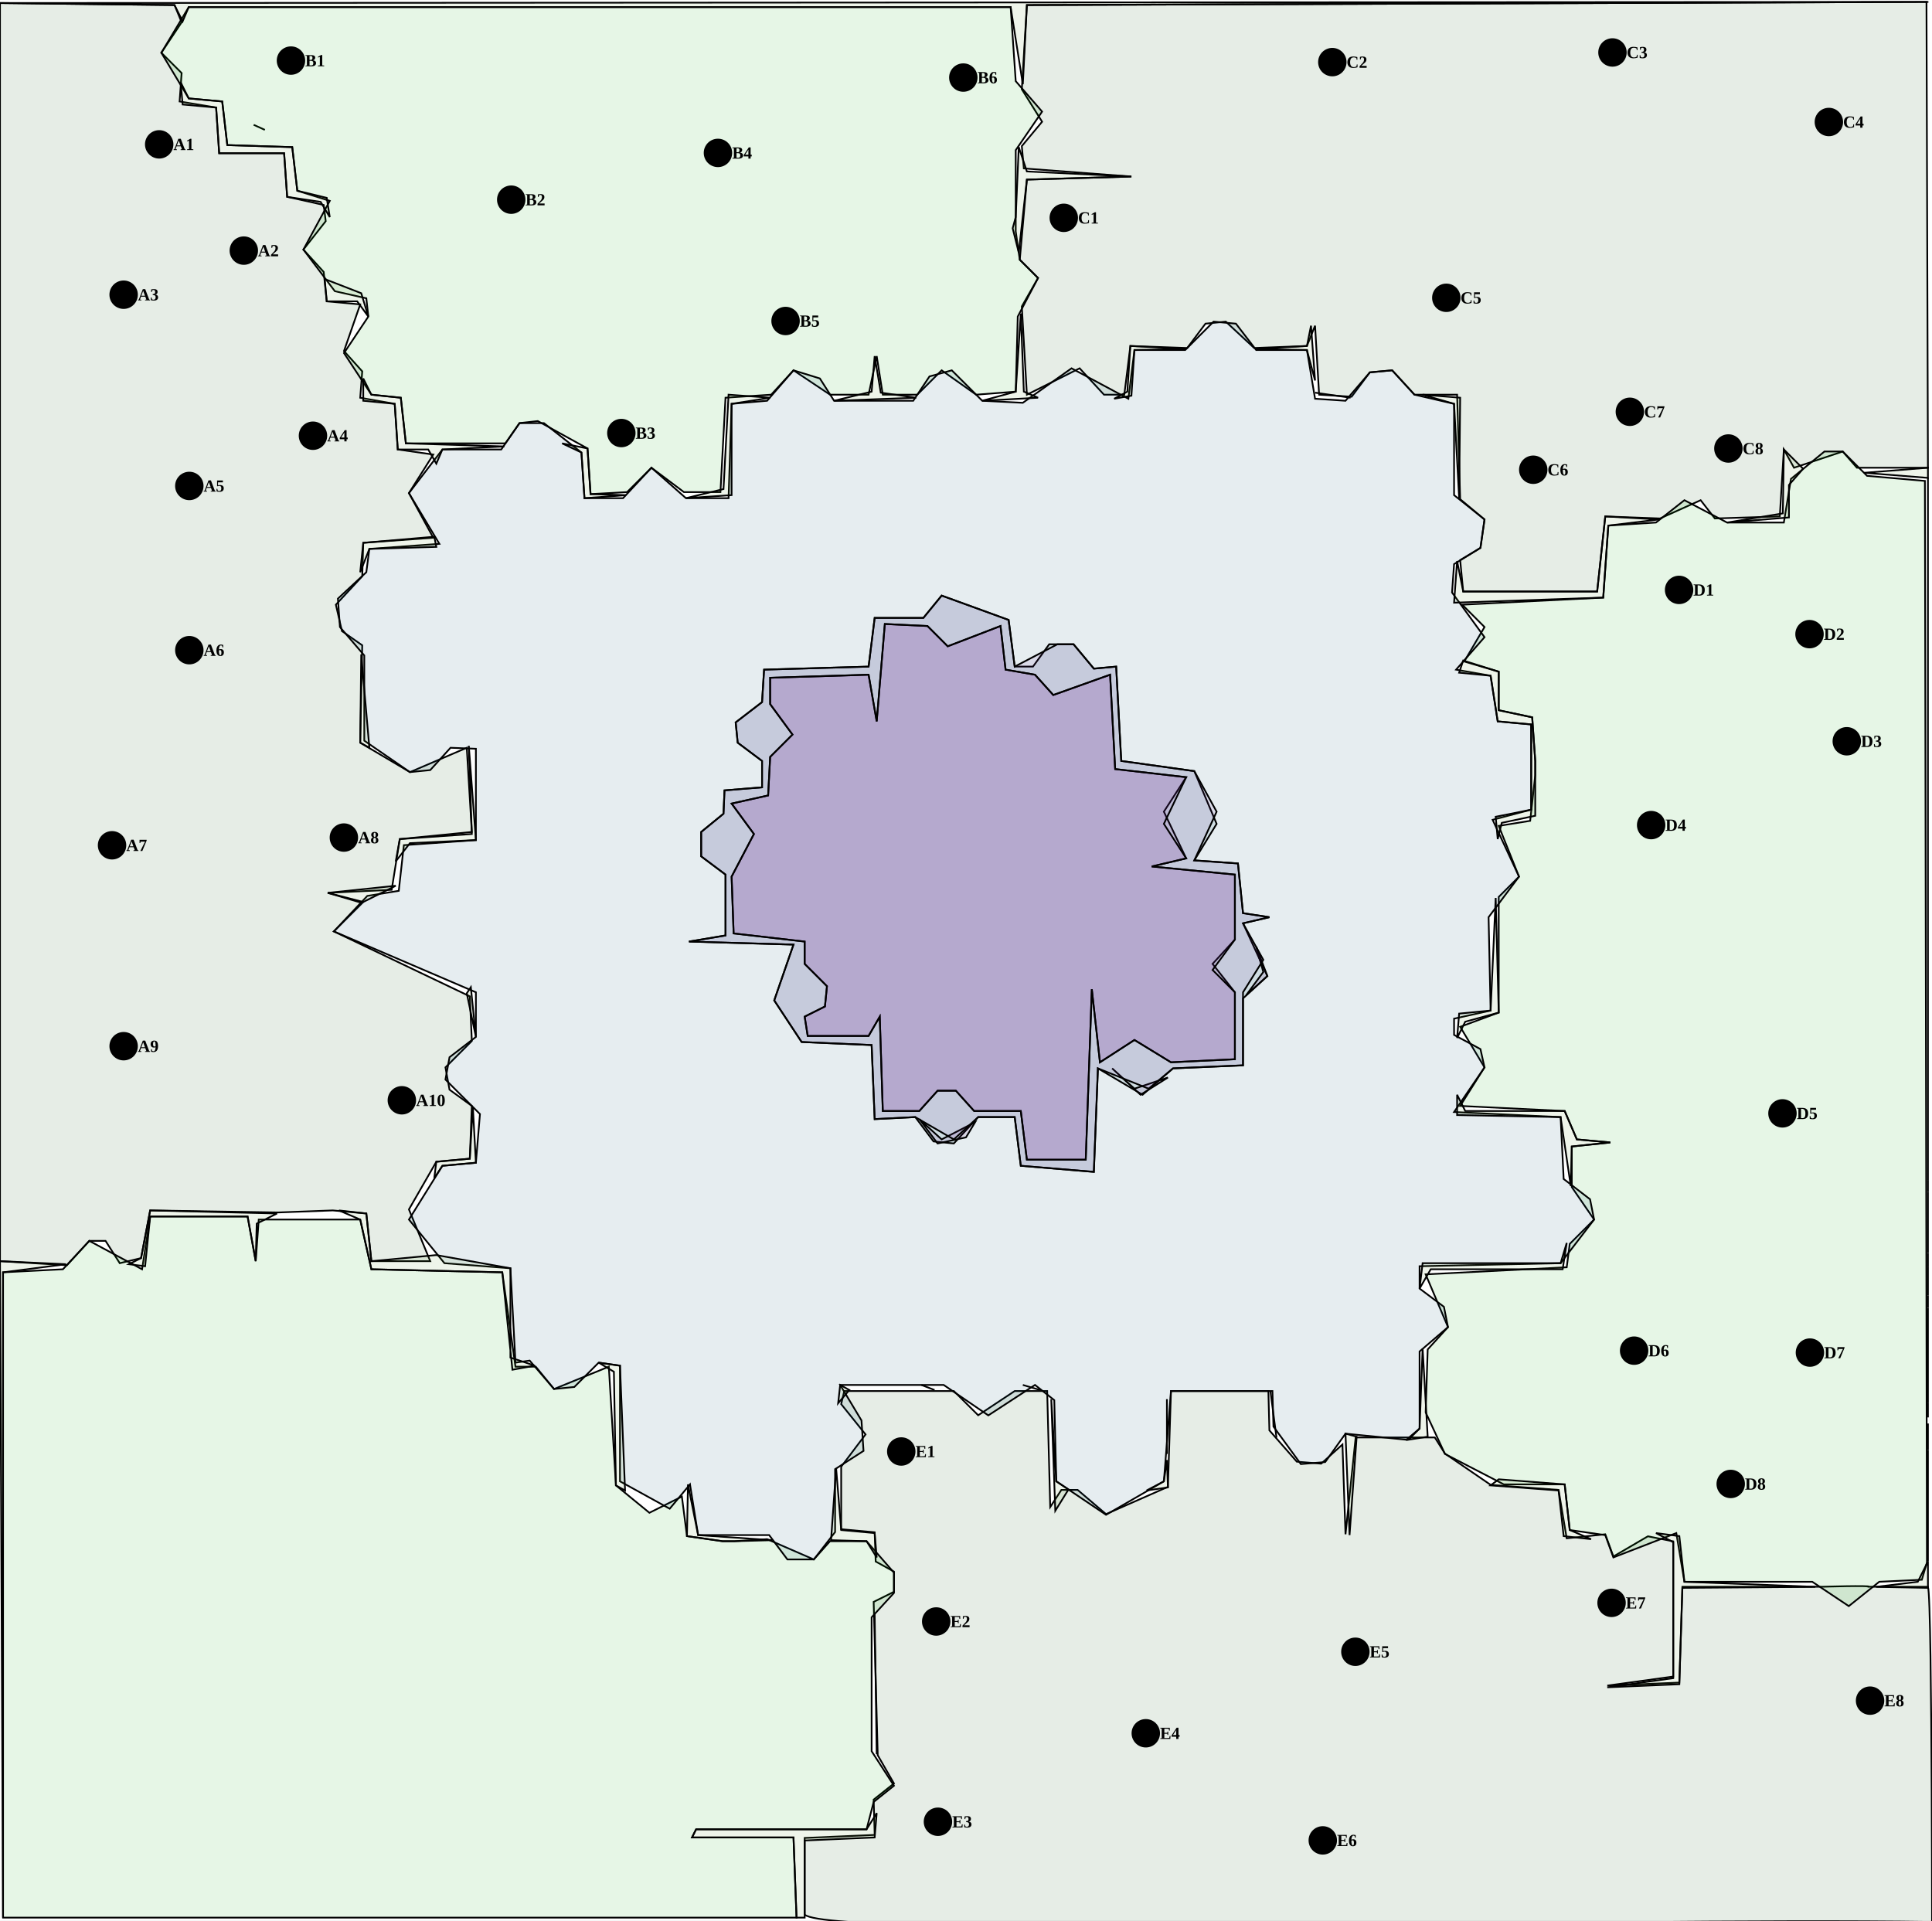
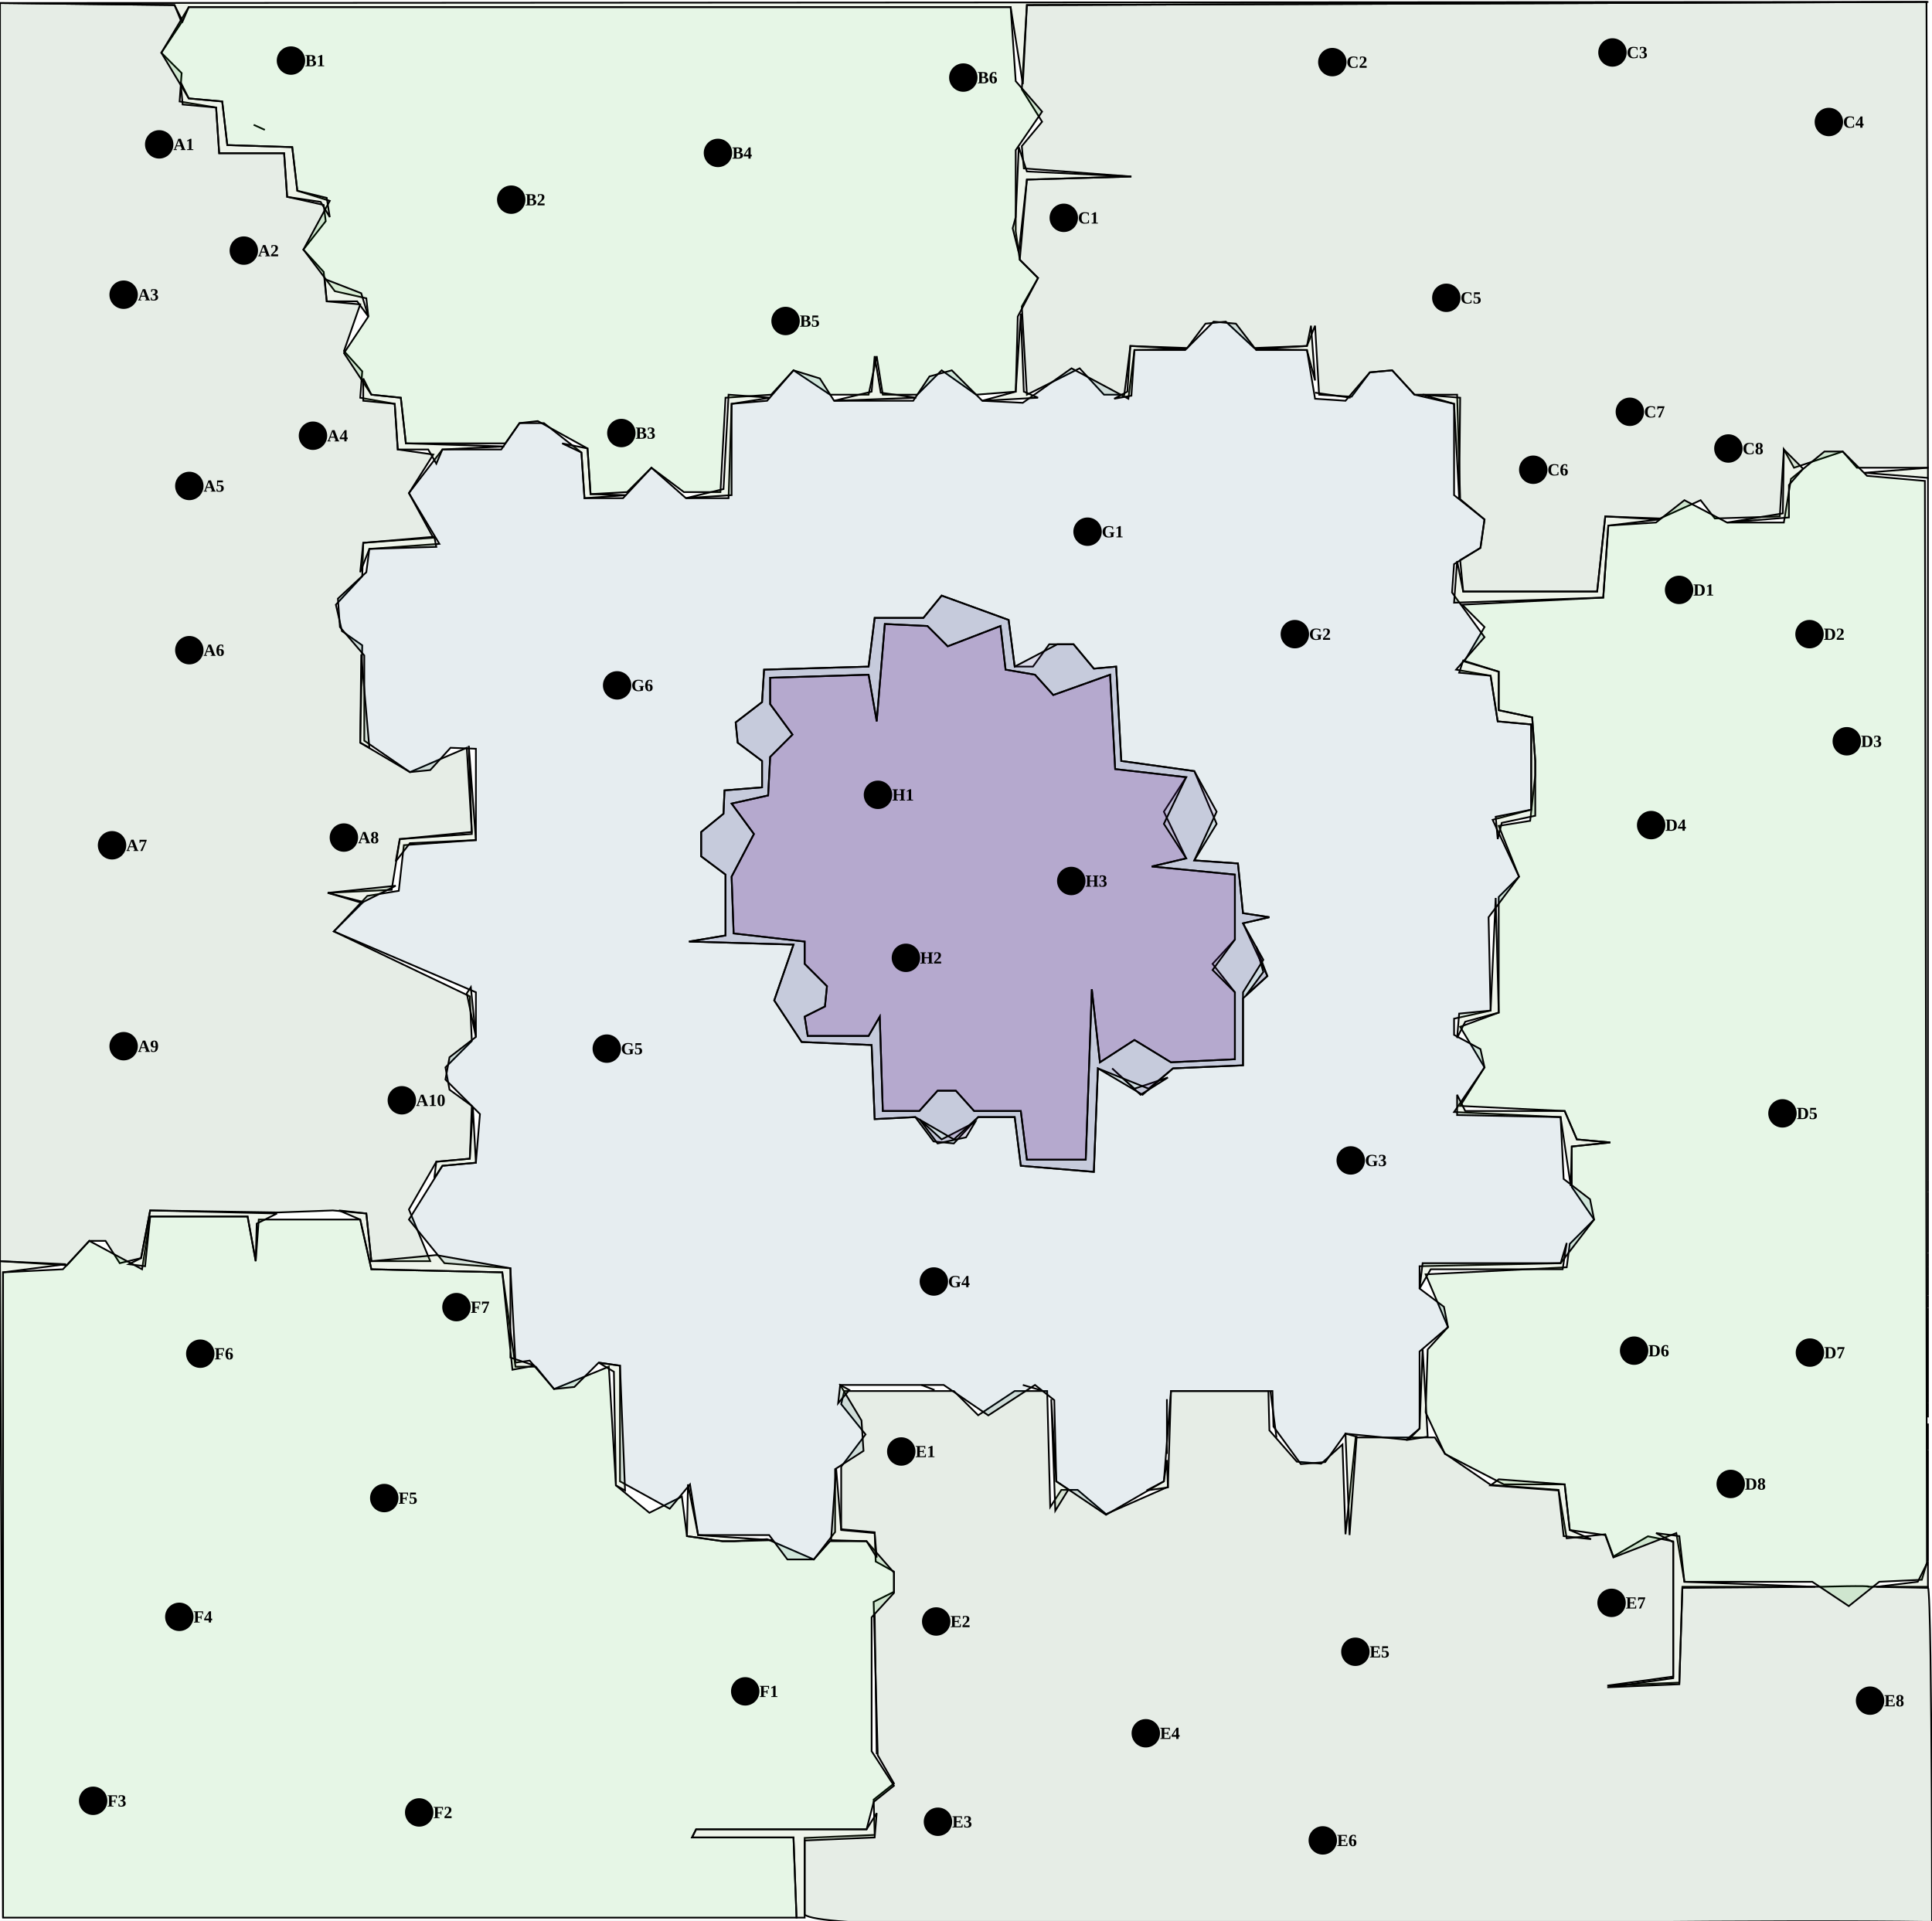
<svg xmlns="http://www.w3.org/2000/svg" width="1360" height="1352" viewBox="0 0 1360 1352">
  <rect x="0" y="0" width="1360" height="1352" fill="white" />
  <g>
    <path d="M 0 2.14 L 122.86 3.57 L 127.86 15.71 L 113.57 37.14 L 127.86 51.43 L 126.43 71.43 L 152.14 75.71 L 154.29 107.86 L 200 107.86 L 202.14 138.57 L 227.86 144.29 L 229.29 155.71 L 213.57 175.71 L 227.86 191.43 L 230 212.14 L 253.57 214.29 L 242.14 247.14 L 255 261.43 L 253.57 280 L 277.86 284.29 L 280 316.43 L 305 320 L 287.86 347.14 L 305 378.57 L 255.71 382.14 L 255 405.71 L 236.43 425.71 L 240.71 444.29 L 255 454.29 L 253.57 522.86 L 288.57 543.57 L 328.57 526.43 L 332.14 585.71 L 281.43 590.71 L 275.71 626.43 L 230.71 628.57 L 255 635.71 L 235 655.71 L 330.71 701.43 L 332.14 732.86 L 313.57 751.43 L 316.43 767.14 L 332.14 778.57 L 330.71 815.71 L 307.14 817.86 L 287.86 851.43 L 302.86 887.86 L 261.43 887.86 L 257.86 854.29 L 234.29 852.14 L 195.71 853.57 L 105.71 852.14 L 99.29 885.71 L 84.29 889.29 L 74.29 873.57 L 62.86 873.57 L 47.14 890.71 L 0 887.86 L 0 2.14 Z" fill="#024701" fill-opacity="0.10" stroke="#000000" stroke-width="1.2" />
    <path d="M 1357.14 329.29 L 1307.14 329.29 L 1297.14 317.86 L 1262.86 329.29 L 1255.71 316.43 L 1252.86 363.57 L 1207.14 365 L 1197.14 352.14 L 1168.57 365 L 1130 363.57 L 1124.29 416.43 L 1030 416.43 L 1027.86 394.29 L 1042.14 385.71 L 1045 365.71 L 1027.86 351.43 L 1025.71 277.86 L 995.71 277.86 L 980 260.71 L 964.29 262.14 L 951.43 279.29 L 928.57 277.86 L 925.71 229.29 L 920 243.57 L 882.86 245 L 862.86 226.43 L 848.57 227.86 L 835.71 245 L 795.71 243.57 L 791.43 277.86 L 777.14 277.86 L 760 259.29 L 722.86 277.86 L 719.29 215.71 L 730.71 195.71 L 717.86 182.86 L 722.86 126.43 L 796.43 124.29 L 720.71 118.57 L 719.29 102.86 L 733.57 85.71 L 719.29 62.86 L 722.86 3.57 L 1356.118 1.352 L 1357.14 329.29 Z" fill="#024701" fill-opacity="0.10" stroke="#000000" stroke-width="1.2" />
    <path d="M1357.14,830.71 L1357.14,336.43 Z" fill="#024701" fill-opacity="0.10" stroke="#000000" stroke-width="1.2" />
    <path d="M1357.14,882.14 L1357.14,839.29 Z" fill="#024701" fill-opacity="0.10" stroke="#000000" stroke-width="1.2" />
    <path d="M1357.14,912.14 L1357.14,892.14 Z" fill="#024701" fill-opacity="0.10" stroke="#000000" stroke-width="1.2" />
    <path d="M1357.14,987.86 L1357.14,920.71 Z" fill="#024701" fill-opacity="0.10" stroke="#000000" stroke-width="1.2" />
    <path d="M1357.14,1099.29 L1357.14,1020.71 Z" fill="#024701" fill-opacity="0.10" stroke="#000000" stroke-width="1.2" />
    <path d="M 566.43 1347.89 L 566.43 1293.91 L 615.71 1291.78 L 615 1266.92 L 629.29 1255.56 L 617.86 1235.67 L 615 1127.72 L 629.29 1120.62 L 629.29 1106.41 L 616.43 1099.31 L 615.71 1078.72 L 592.14 1076.58 L 592.14 1032.56 L 609.29 1009.83 L 592.14 988.517 L 594.29 979.29 L 671.43 979.29 L 688.57 996.333 L 714.29 979.29 L 737.14 979.29 L 739.29 1060.96 L 747.14 1048.89 L 758.57 1048.89 L 778.57 1065.93 L 822.14 1046.75 L 824.29 979.29 L 892.86 979.29 L 893.57 1006.98 L 912.86 1029.01 L 930 1030.42 L 945 1016.92 L 947.14 1080.13 L 954.29 1011.95 L 1010 1011.95 L 1017.14 1023.32 L 1049.29 1045.33 L 1097.14 1048.89 L 1102.86 1082.98 L 1130 1080.13 L 1135.71 1095.76 L 1160 1081.56 L 1177.86 1085.11 L 1177.86 1180.28 L 1131.43 1186.67 L 1182.14 1184.54 L 1184.29 1117.07 L 1282.86 1117.07 C 1282.86 1117.07 1317.16 1116.04 1315.71 1117.07 L 1357.14 1117.07 C 1360.34 1124.97 1359.992 1413.1 1360.071 1361.619 C 1360.118 1330.863 1410.033 1353.778 1360.432 1353.051 C 1127.58 1349.638 585.441 1365.21 566.43 1347.89 Z" fill="#024701" fill-opacity="0.10" stroke="#000000" stroke-width="1.2" style="" />
    <path d="M178.57,87.86 L186.43,91.43 L178.57,87.86 Z" fill="#024701" fill-opacity="0.10" stroke="#000000" stroke-width="1.2" />
    <path d="M398.57,106.43 L398.57,106.43 Z" fill="#024701" fill-opacity="0.10" stroke="#000000" stroke-width="1.2" />
    <path d="M427.14,186.43 L427.14,186.43 Z" fill="#024701" fill-opacity="0.10" stroke="#000000" stroke-width="1.2" />
    <path d="M558.57,207.86 L558.57,207.86 Z" fill="#024701" fill-opacity="0.10" stroke="#000000" stroke-width="1.2" />
    <path d="M692.86,242.14 L692.86,242.14 Z" fill="#024701" fill-opacity="0.10" stroke="#000000" stroke-width="1.2" />
    <path d="M1315.71,937.86 L1315.71,937.86 Z" fill="#024701" fill-opacity="0.10" stroke="#000000" stroke-width="1.2" />
    <path d="M100.00,949.29 L100.00,949.29 Z" fill="#024701" fill-opacity="0.10" stroke="#000000" stroke-width="1.2" />
    <path d="M1184.29,986.43 L1184.29,986.43 Z" fill="#024701" fill-opacity="0.10" stroke="#000000" stroke-width="1.2" />
    <path d="M307.14,1083.57 L307.14,1083.57 Z" fill="#024701" fill-opacity="0.10" stroke="#000000" stroke-width="1.2" />
    <path d="M54.29,1130.71 L54.29,1130.71 Z" fill="#024701" fill-opacity="0.10" stroke="#000000" stroke-width="1.2" />
    <path d="M478.57,1137.86 L478.57,1137.86 Z" fill="#024701" fill-opacity="0.10" stroke="#000000" stroke-width="1.2" />
    <path d="M258.57,1230.71 L258.57,1230.71 Z" fill="#024701" fill-opacity="0.10" stroke="#000000" stroke-width="1.2" />
    <path d="M 2.14 1350 L 2.14 895.71 L 44.29 893.57 L 62.86 873.57 L 100 893.57 L 105.71 856.43 L 174.29 856.43 L 180 887.86 L 182.14 858.57 L 253.57 858.57 L 261.43 893.57 L 353.57 895.71 L 362.86 962.14 L 377.14 962.14 L 390 977.86 L 428.57 962.14 L 433.57 1045.71 L 457.14 1065 L 480 1053.57 L 483.57 1081.43 L 508.57 1085 L 517.14 1085 L 540 1083.57 L 572.86 1097.86 L 584.29 1085 L 610 1085 L 629.29 1107.14 L 629.29 1121.43 L 613.57 1138.57 L 613.57 1232.86 L 629.29 1257.14 L 615 1268.57 L 610 1287.86 L 490 1287.86 L 487.14 1293.57 L 558.57 1293.57 L 560.71 1350 L 2.14 1350 Z" fill="#01a903" fill-opacity="0.10" stroke="#000000" stroke-width="1.2" />
    <path d="M 132.86 5 L 711.43 5 L 715 57.14 L 733.57 78.57 L 715 105.71 L 715 152.86 L 715 162.86 L 717.86 182.86 L 730.71 195.71 L 716.43 222.86 L 715 275.71 L 687.14 277.86 L 662.86 260.71 L 645.71 277.86 L 621.43 277.86 L 617.14 250.71 L 611.43 277.86 L 584.29 277.86 L 558.57 260.71 L 542.86 277.86 L 510.71 280 L 507.14 346.43 L 481.43 346.43 L 458.57 329.29 L 441.43 346.43 L 415.71 347.86 L 413.57 315.71 L 378.57 296.43 L 365.71 297.86 L 355.71 312.14 L 285.71 312.14 L 282.14 280 L 261.43 277.86 L 242.14 248.57 L 259.29 222.86 L 257.86 210 L 235.71 205 L 213.57 175.71 L 232.14 141.43 L 209.29 134.29 L 205.71 103.57 L 160 102.14 L 156.43 71.43 L 132.86 69.29 L 113.57 37.14 L 132.86 5 Z" fill="#01a903" fill-opacity="0.10" stroke="#000000" stroke-width="1.2" />
    <path d="M 1284.29 317.86 L 1297.14 317.86 L 1314.29 335 L 1355 338.57 L 1356.43 1100 L 1352.86 1112.14 L 1322.86 1113.57 L 1301.43 1130.71 L 1275.71 1113.57 L 1185.71 1113.57 L 1180 1079.29 L 1135.71 1096.43 L 1130 1080.71 L 1105 1077.14 L 1101.43 1045 L 1058.57 1045 L 1017.14 1023.57 L 1003.57 994.29 L 1005 950 L 1019.29 934.29 L 1003.57 897.14 L 1102.86 892.14 L 1105 875.71 L 1122.14 858.57 L 1106.43 835.71 L 1106.43 807.14 L 1133.57 804.29 L 1110 802.14 L 1101.43 782.14 L 1027.86 778.57 L 1045 751.43 L 1027.86 722.86 L 1055 712.86 L 1055 631.43 L 1069.29 617.14 L 1055 581.43 L 1077.14 577.86 L 1080.71 545.71 L 1080.71 535.71 L 1078.57 505 L 1055 500 L 1055 472.86 L 1030.71 465.71 L 1045 441.43 L 1029.29 425.71 L 1128.57 420.71 L 1132.14 370 L 1165.71 367.86 L 1185.71 352.14 L 1215.71 367.86 L 1255.71 367.86 L 1260.71 337.14 L 1284.29 317.86 Z" fill="#01a903" fill-opacity="0.10" stroke="#000000" stroke-width="1.2" />
    <path d="M 854.29 226.43 L 870 227.86 L 884.29 246.43 L 920 246.43 L 925.71 280.71 L 947.14 282.14 L 964.29 262.14 L 980 260.71 L 995.71 277.86 L 1023.57 284.29 L 1023.57 348.57 L 1045 365.71 L 1042.14 385.71 L 1023.57 397.14 L 1022.14 417.14 L 1045 448.57 L 1025 471.43 L 1049.29 475.71 L 1054.29 507.86 L 1077.86 510 L 1077.86 570 L 1050.71 577.14 L 1069.29 617.14 L 1047.86 645.71 L 1049.29 711.43 L 1023.57 717.14 L 1023.57 728.57 L 1042.14 738.57 L 1045 751.43 L 1023.57 782.86 L 1098.57 786.43 L 1100.71 830 L 1119.29 844.29 L 1122.14 858.57 L 1098.57 889.29 L 999.29 891.43 L 999.29 907.14 L 1016.43 920 L 1019.29 934.29 L 999.29 951.43 L 999.29 1005.71 L 990 1013.57 L 947.14 1009.29 L 932.86 1029.29 L 915.71 1030.71 L 896.43 1004.29 L 895.71 979.29 L 824.29 979.29 L 819.29 1042.86 L 778.57 1066.43 L 743.57 1042.86 L 742.14 985.71 L 728.57 975 L 695.71 996.43 L 664.29 975 L 591.43 975 L 606.43 1000 L 607.86 1021.43 L 587.86 1034.29 L 587.86 1078.57 L 572.86 1097.86 L 554.29 1097.86 L 541.43 1080.71 L 491.43 1080.71 L 485.71 1045 L 471.43 1062.14 L 436.43 1042.86 L 436.43 961.43 L 421.43 959.29 L 404.29 976.43 L 390 977.86 L 372.86 957.86 L 362.86 959.29 L 359.29 892.86 L 312.86 889.29 L 287.86 858.57 L 311.43 820.71 L 335 818.57 L 337.86 784.29 L 313.57 760 L 316.43 744.29 L 335 730 L 335 698.57 L 235 655.71 L 258.57 630.71 L 280.71 627.14 L 284.29 595 L 335 591.43 L 335 527.14 L 317.14 526.43 L 302.86 542.14 L 288.57 543.57 L 256.43 521.43 L 256.43 461.43 L 239.29 441.43 L 237.86 421.43 L 257.86 402.86 L 260 386.43 L 309.29 382.86 L 287.86 347.14 L 311.43 316.43 L 352.86 316.43 L 365.71 297.86 L 382.86 297.86 L 409.29 318.57 L 411.43 350.71 L 438.57 350.71 L 458.57 329.29 L 482.86 350.71 L 512.86 350.71 L 515 284.29 L 540 282.14 L 558.57 260.71 L 577.14 266.43 L 587.14 282.14 L 642.86 282.14 L 654.29 265 L 670 260.71 L 691.43 282.14 L 720 283.57 L 754.29 259.29 L 794.29 280.71 L 798.57 246.43 L 834.29 246.43 L 854.29 226.43 Z" fill="#034e6a" fill-opacity="0.10" stroke="#000000" stroke-width="1.2" />
    <path d="M662.86,419.29 L650.00,435.00 L615.71,435.00 L611.43,469.29 L537.86,471.43 L536.43,494.29 L517.86,508.57 L519.29,522.86 L536.43,535.71 L536.43,554.29 L510.00,556.43 L509.29,572.86 L493.57,585.71 L493.57,602.86 L510.71,615.71 L510.71,658.57 L485.00,662.86 L558.57,665.00 L545.00,704.29 L564.29,733.57 L613.57,735.71 L615.71,787.86 L644.29,786.43 L657.14,803.57 L671.43,805.00 L688.57,786.43 L714.29,786.43 L718.57,820.71 L770.00,825.00 L772.86,752.14 L804.29,770.71 L825.71,752.14 L875.00,750.00 L875.00,702.86 L892.14,687.14 L875.00,650.00 L893.57,645.71 L875.00,642.86 L871.43,607.86 L840.71,605.71 L856.43,580.00 L840.71,542.86 L789.29,535.71 L785.71,469.29 L770.00,470.71 L755.71,453.57 L738.57,453.57 L727.14,469.29 L714.29,469.29 L710.00,436.43 L662.86,419.29 Z" fill="#034e6a" fill-opacity="0.10" stroke="#000000" stroke-width="1.2" />
    <path d="M798.57,423.57 L798.57,423.57 Z" fill="#034e6a" fill-opacity="0.10" stroke="#000000" stroke-width="1.2" />
    <path d="M622.86,439.29 L652.86,440.71 L667.14,455.00 L704.29,440.71 L707.86,471.43 L728.57,475.00 L741.43,489.29 L781.43,475.00 L785.00,541.43 L835.00,547.14 L819.29,571.43 L835.00,604.29 L810.71,610.00 L869.29,615.71 L869.29,661.43 L853.57,678.57 L869.29,698.57 L869.29,745.71 L824.29,747.86 L798.57,732.14 L774.29,747.86 L768.57,696.43 L764.29,816.43 L722.86,816.43 L718.57,782.14 L685.71,782.14 L672.86,767.86 L660.00,767.86 L647.14,782.14 L621.43,782.14 L619.29,715.71 L611.43,729.29 L568.57,729.29 L566.43,715.71 L580.71,708.57 L582.14,694.29 L566.43,678.57 L566.43,662.86 L516.43,657.14 L515.00,617.14 L530.71,587.14 L515.00,565.71 L540.71,560.00 L542.14,532.86 L557.86,517.14 L542.14,495.71 L542.14,477.14 L611.43,475.00 L617.14,507.86 L622.86,439.29 Z" fill="#600880" fill-opacity="0.10" stroke="#000000" stroke-width="1.2" />
    <path d="M738.57,453.57 L738.57,453.57 Z" fill="#600880" fill-opacity="0.10" stroke="#000000" stroke-width="1.2" />
    <path d="M884.29,666.43 L892.14,687.14 L877.14,700.71 L889.29,684.29 L884.29,666.43 Z" fill="#600880" fill-opacity="0.10" stroke="#000000" stroke-width="1.2" />
    <path d="M782.86,752.14 L798.57,766.43 L822.14,758.57 L802.86,770.71 L782.86,752.14 Z" fill="#600880" fill-opacity="0.10" stroke="#000000" stroke-width="1.2" />
    <path d="M647.14,787.86 L662.86,802.14 L686.43,790.00 L680.00,800.71 L660.00,805.00 L647.14,787.86 Z" fill="#600880" fill-opacity="0.10" stroke="#000000" stroke-width="1.2" />
    <path d="M891.43,837.86 L891.43,837.86 Z" fill="#600880" fill-opacity="0.10" stroke="#000000" stroke-width="1.2" />
    <path d="M914.29,839.29 L914.29,839.29 Z" fill="#600880" fill-opacity="0.10" stroke="#000000" stroke-width="1.2" />
    <path d="M900.00,840.71 L900.00,840.71 Z" fill="#600880" fill-opacity="0.10" stroke="#000000" stroke-width="1.2" />
    <path d="M921.43,840.71 L921.43,840.71 Z" fill="#600880" fill-opacity="0.10" stroke="#000000" stroke-width="1.2" />
    <path d="M724.29,887.86 L724.29,887.86 Z" fill="#600880" fill-opacity="0.10" stroke="#000000" stroke-width="1.2" />
    <path d="M727.14,902.14 L727.14,902.14 Z" fill="#600880" fill-opacity="0.10" stroke="#000000" stroke-width="1.2" />
    <path d="M735.71,902.14 L735.71,902.14 Z" fill="#600880" fill-opacity="0.10" stroke="#000000" stroke-width="1.2" />
    <path d="M742.86,903.57 L742.86,903.57 Z" fill="#600880" fill-opacity="0.10" stroke="#000000" stroke-width="1.2" />
    <path d="M562.86,960.71 L562.86,960.71 Z" fill="#600880" fill-opacity="0.10" stroke="#000000" stroke-width="1.2" />
    <path d="M515.71,969.29 L515.71,969.29 Z" fill="#600880" fill-opacity="0.10" stroke="#000000" stroke-width="1.2" />
    <path d="M565.71,969.29 L565.71,969.29 Z" fill="#600880" fill-opacity="0.10" stroke="#000000" stroke-width="1.2" />
    <path d="M 1357.471 1.352 L 722.86 3.57 L 720 59.29 L 711.43 5 L 132.86 5 L 128.57 15 L 122.86 3.57 L 0 2.14 L 1357.471 1.352 Z" fill="#528c2a" fill-opacity="0.10" stroke="#000000" stroke-width="1.2" />
    <path d="M1357.14,336.43 L1312.14,332.86 L1357.14,329.29 Z" fill="#528c2a" fill-opacity="0.10" stroke="#000000" stroke-width="1.2" />
    <path d="M1357.14,839.29 L1357.14,830.71 Z" fill="#528c2a" fill-opacity="0.10" stroke="#000000" stroke-width="1.2" />
    <path d="M0.00,887.86 L46.43,890.00 L2.14,895.71 L2.14,1350.00 Z" fill="#528c2a" fill-opacity="0.10" stroke="#000000" stroke-width="1.2" />
    <path d="M1357.14,892.14 L1357.14,882.14 Z" fill="#528c2a" fill-opacity="0.10" stroke="#000000" stroke-width="1.2" />
    <path d="M1357.14,920.71 L1357.14,912.14 Z" fill="#528c2a" fill-opacity="0.10" stroke="#000000" stroke-width="1.2" />
    <path d="M1357.14,997.86 L1357.14,987.86 Z" fill="#528c2a" fill-opacity="0.10" stroke="#000000" stroke-width="1.2" />
    <path d="M1357.14,1020.71 L1357.14,1002.14 Z" fill="#528c2a" fill-opacity="0.10" stroke="#000000" stroke-width="1.2" />
    <path d="M1357.14,1117.86 L1320.71,1117.14 L1350.00,1113.57 L1357.14,1099.29 Z" fill="#528c2a" fill-opacity="0.10" stroke="#000000" stroke-width="1.2" />
    <path d="M 560.71 1350 L 558.57 1293.57 L 487.14 1293.57 L 490 1287.86 L 610 1287.86 L 617.14 1276.43 L 615.71 1293.57 L 566.43 1295.71 L 566.43 1350 L 560.71 1350 Z" fill="#528c2a" fill-opacity="0.10" stroke="#000000" stroke-width="1.2" />
    <path d="M511.43,42.14 L511.43,42.14 Z" fill="#528c2a" fill-opacity="0.10" stroke="#000000" stroke-width="1.2" />
    <path d="M127.14,57.86 L132.86,69.29 L156.43,71.43 L160.00,102.14 L205.71,103.57 L209.29,134.29 L230.00,139.29 L232.14,152.86 L225.71,142.14 L202.14,138.57 L200.00,107.86 L154.29,107.86 L152.14,75.71 L128.57,73.57 L127.14,57.86 Z" fill="#528c2a" fill-opacity="0.10" stroke="#000000" stroke-width="1.2" />
    <path d="M181.43,69.29 L181.43,69.29 Z" fill="#528c2a" fill-opacity="0.10" stroke="#000000" stroke-width="1.2" />
    <path d="M 717.14 103.57 L 722.86 120.71 L 796.43 124.29 L 722.86 126.43 L 717.14 177.86 L 712.86 160.71 L 715 152.86 L 717.14 103.57 Z" fill="#528c2a" fill-opacity="0.10" stroke="#000000" stroke-width="1.2" />
    <path d="M427.14,166.43 L427.14,166.43 Z" fill="#528c2a" fill-opacity="0.10" stroke="#000000" stroke-width="1.2" />
    <path d="M772.86,173.57 L772.86,173.57 Z" fill="#528c2a" fill-opacity="0.10" stroke="#000000" stroke-width="1.2" />
    <path d="M228.57,196.43 L254.29,206.43 L259.29,222.86 L251.43,212.14 L230.00,212.14 L228.57,196.43 Z" fill="#528c2a" fill-opacity="0.10" stroke="#000000" stroke-width="1.2" />
    <path d="M691.43,220.71 L691.43,220.71 Z" fill="#528c2a" fill-opacity="0.10" stroke="#000000" stroke-width="1.2" />
    <path d="M718.57,220.71 L720.71,275.71 L730.71,280.00 L691.43,282.14 L715.00,275.71 L718.57,220.71 Z" fill="#528c2a" fill-opacity="0.10" stroke="#000000" stroke-width="1.2" />
    <path d="M922.86,229.29 L925.71,267.86 L920.00,246.43 L883.57,245.71 L920.00,243.57 L922.86,229.29 Z" fill="#528c2a" fill-opacity="0.10" stroke="#000000" stroke-width="1.2" />
    <path d="M795.71,243.57 L835.00,245.71 L798.57,246.43 L796.43,278.57 L784.29,280.71 L793.57,275.71 L795.71,243.57 Z" fill="#528c2a" fill-opacity="0.10" stroke="#000000" stroke-width="1.2" />
    <path d="M615.71,250.71 L620.00,276.43 L645.00,280.00 L587.14,282.14 L613.57,275.71 L615.71,250.71 Z" fill="#528c2a" fill-opacity="0.10" stroke="#000000" stroke-width="1.2" />
    <path d="M490.00,259.29 L490.00,259.29 Z" fill="#528c2a" fill-opacity="0.10" stroke="#000000" stroke-width="1.2" />
    <path d="M255.71,266.43 L261.43,277.86 L282.14,280.00 L285.71,312.14 L355.00,314.29 L311.43,316.43 L307.14,326.43 L301.43,316.43 L280.00,316.43 L277.86,284.29 L255.71,282.14 L255.71,266.43 Z" fill="#528c2a" fill-opacity="0.10" stroke="#000000" stroke-width="1.2" />
    <path d="M925.71,276.43 L950.71,280.00 L925.71,276.43 Z" fill="#528c2a" fill-opacity="0.10" stroke="#000000" stroke-width="1.2" />
    <path d="M512.86,277.86 L542.14,280.00 L515.00,284.29 L515.00,348.57 L482.86,350.71 L509.29,344.29 L512.86,277.86 Z" fill="#528c2a" fill-opacity="0.10" stroke="#000000" stroke-width="1.2" />
    <path d="M1001.43,277.86 L1027.86,280.00 L1027.14,350.71 L1023.57,284.29 L1001.43,277.86 Z" fill="#528c2a" fill-opacity="0.10" stroke="#000000" stroke-width="1.2" />
    <path d="M395.71,312.14 L413.57,315.71 L415.71,347.86 L440.71,348.57 L411.43,350.71 L409.29,318.57 L395.71,312.14 Z" fill="#528c2a" fill-opacity="0.10" stroke="#000000" stroke-width="1.2" />
    <path d="M1255.71,316.43 L1269.29,330.00 L1259.29,341.43 L1259.29,364.29 L1215.71,367.86 L1255.00,361.43 L1255.71,316.43 Z" fill="#528c2a" fill-opacity="0.10" stroke="#000000" stroke-width="1.2" />
    <path d="M1130.00,363.57 L1167.86,365.71 L1132.14,370.00 L1128.57,420.71 L1023.57,424.29 L1025.71,395.00 L1030.00,416.43 L1124.29,416.43 L1130.00,363.57 Z" fill="#528c2a" fill-opacity="0.10" stroke="#000000" stroke-width="1.2" />
    <path d="M305.71,377.86 L307.14,385.00 L260.00,386.43 L253.57,402.86 L255.71,382.14 L305.71,377.86 Z" fill="#528c2a" fill-opacity="0.10" stroke="#000000" stroke-width="1.2" />
    <path d="M1292.86,400.71 L1292.86,400.71 Z" fill="#528c2a" fill-opacity="0.10" stroke="#000000" stroke-width="1.2" />
    <path d="M1302.86,417.86 L1302.86,417.86 Z" fill="#528c2a" fill-opacity="0.10" stroke="#000000" stroke-width="1.2" />
    <path d="M254.29,460.71 L260.00,526.43 L253.57,522.86 L254.29,460.71 Z" fill="#528c2a" fill-opacity="0.10" stroke="#000000" stroke-width="1.2" />
    <path d="M 1030 465 L 1055 472.86 L 1055 500 L 1078.57 505 L 1080.71 535.71 L 1080.71 545.71 L 1080.71 574.29 L 1057.14 579.29 L 1054.29 590.71 L 1052.86 575 L 1077.86 570 L 1077.86 510 L 1054.29 507.86 L 1049.29 475.71 L 1027.14 473.57 L 1030 465 Z" fill="#528c2a" fill-opacity="0.10" stroke="#000000" stroke-width="1.2" />
    <path d="M1217.14,519.29 L1217.14,519.29 Z" fill="#528c2a" fill-opacity="0.10" stroke="#000000" stroke-width="1.2" />
    <path d="M330.00,525.00 L335.00,591.43 L288.57,593.57 L278.57,606.43 L281.43,590.71 L332.14,587.14 L330.00,525.00 Z" fill="#528c2a" fill-opacity="0.10" stroke="#000000" stroke-width="1.2" />
    <path d="M1127.14,557.86 L1127.14,557.86 Z" fill="#528c2a" fill-opacity="0.10" stroke="#000000" stroke-width="1.2" />
    <path d="M1232.86,607.86 L1232.86,607.86 Z" fill="#528c2a" fill-opacity="0.10" stroke="#000000" stroke-width="1.2" />
    <path d="M278.57,623.57 L255.71,635.00 L230.71,628.57 L278.57,623.57 Z" fill="#528c2a" fill-opacity="0.10" stroke="#000000" stroke-width="1.2" />
    <path d="M1052.86,632.14 L1055.00,712.86 L1031.43,719.29 L1025.71,730.71 L1027.14,713.57 L1049.29,711.43 L1052.86,632.14 Z" fill="#528c2a" fill-opacity="0.10" stroke="#000000" stroke-width="1.2" />
    <path d="M1292.86,647.86 L1292.86,647.86 Z" fill="#528c2a" fill-opacity="0.10" stroke="#000000" stroke-width="1.2" />
    <path d="M 328.57 699.29 L 331.43 695 L 335 730 L 328.57 699.29 Z" fill="#528c2a" fill-opacity="0.10" stroke="#000000" stroke-width="1.2" />
    <path d="M1025.71,770.71 L1031.43,782.14 L1101.43,782.14 L1110.00,802.14 L1133.57,804.29 L1106.43,807.14 L1105.71,835.00 L1098.57,786.43 L1025.71,785.00 L1025.71,770.71 Z" fill="#528c2a" fill-opacity="0.10" stroke="#000000" stroke-width="1.2" />
    <path d="M332.86,779.29 L335.00,818.57 L311.43,820.71 L305.71,829.29 L307.14,817.86 L330.71,815.71 L332.86,779.29 Z" fill="#528c2a" fill-opacity="0.10" stroke="#000000" stroke-width="1.2" />
    <path d="M 99.29 885.71 L 105.71 852.14 L 195 854.29 L 180.71 861.43 L 180 887.86 L 174.29 856.43 L 105.71 856.43 L 102.14 891.43 L 90.71 890 L 99.29 885.71 Z" fill="#528c2a" fill-opacity="0.10" stroke="#000000" stroke-width="1.2" />
    <path d="M 238.57 852.14 L 257.86 854.29 L 261.43 887.86 L 307.14 883.57 L 359.29 892.86 L 359.29 955.71 L 376.43 961.43 L 360.71 964.29 L 353.57 895.71 L 261.43 893.57 L 253.57 858.57 L 238.57 852.14 Z" fill="#528c2a" fill-opacity="0.10" stroke="#000000" stroke-width="1.2" />
    <path d="M1102.86,875.00 L1100.00,893.57 L1007.14,893.57 L999.29,907.14 L1001.43,889.29 L1098.57,889.29 L1102.86,875.00 Z" fill="#528c2a" fill-opacity="0.10" stroke="#000000" stroke-width="1.2" />
    <path d="M1180.00,925.00 L1180.00,925.00 Z" fill="#528c2a" fill-opacity="0.10" stroke="#000000" stroke-width="1.2" />
    <path d="M107.14,943.57 L107.14,943.57 Z" fill="#528c2a" fill-opacity="0.10" stroke="#000000" stroke-width="1.2" />
    <path d="M1001.43,949.29 L1005.00,1011.43 L991.43,1013.57 L999.29,1005.71 L1001.43,949.29 Z" fill="#528c2a" fill-opacity="0.10" stroke="#000000" stroke-width="1.2" />
    <path d="M421.43,959.29 L436.43,961.43 L440.00,1049.29 L433.57,1045.71 L432.14,965.71 L421.43,959.29 Z" fill="#528c2a" fill-opacity="0.10" stroke="#000000" stroke-width="1.2" />
    <path d="M1184.29,965.00 L1184.29,965.00 Z" fill="#528c2a" fill-opacity="0.10" stroke="#000000" stroke-width="1.2" />
    <path d="M591.43,975.00 L597.86,978.57 L590.00,987.86 L591.43,975.00 Z" fill="#528c2a" fill-opacity="0.10" stroke="#000000" stroke-width="1.2" />
    <path d="M648.57,975.00 L657.86,978.57 L648.57,975.00 Z" fill="#528c2a" fill-opacity="0.10" stroke="#000000" stroke-width="1.2" />
    <path d="M664.29,975.00 L664.29,975.00 Z" fill="#528c2a" fill-opacity="0.10" stroke="#000000" stroke-width="1.2" />
    <path d="M720.00,975.00 L732.14,978.57 L720.00,975.00 Z" fill="#528c2a" fill-opacity="0.10" stroke="#000000" stroke-width="1.2" />
    <path d="M894.29,979.29 L898.57,1012.14 L894.29,979.29 Z" fill="#528c2a" fill-opacity="0.10" stroke="#000000" stroke-width="1.2" />
    <path d="M1271.43,980.71 L1271.43,980.71 Z" fill="#528c2a" fill-opacity="0.10" stroke="#000000" stroke-width="1.2" />
    <path d="M740.00,985.00 L743.57,1042.86 L752.14,1048.57 L742.86,1063.57 L740.00,985.00 Z" fill="#528c2a" fill-opacity="0.10" stroke="#000000" stroke-width="1.2" />
    <path d="M821.43,985.00 L821.43,1023.57 L821.43,985.00 Z" fill="#528c2a" fill-opacity="0.10" stroke="#000000" stroke-width="1.2" />
    <path d="M947.14,1009.29 L955.00,1011.43 L950.00,1080.71 L947.14,1009.29 Z" fill="#528c2a" fill-opacity="0.10" stroke="#000000" stroke-width="1.2" />
    <path d="M 1049.29 1045.71 L 1055 1041.43 L 1101.43 1045 L 1105 1077.14 L 1120 1083.57 L 1100.71 1081.43 L 1097.14 1049.29 L 1049.29 1045.71 Z" fill="#528c2a" fill-opacity="0.10" stroke="#000000" stroke-width="1.2" />
    <path d="M821.43,1027.86 L822.14,1047.14 L807.14,1049.29 L819.29,1042.86 L821.43,1027.86 Z" fill="#528c2a" fill-opacity="0.10" stroke="#000000" stroke-width="1.2" />
    <path d="M588.57,1033.57 L592.14,1077.14 L615.71,1079.29 L617.14,1096.43 L610.00,1085.00 L585.00,1084.29 L588.57,1033.57 Z" fill="#528c2a" fill-opacity="0.10" stroke="#000000" stroke-width="1.2" />
    <path d="M237.14,1037.86 L237.14,1037.86 Z" fill="#528c2a" fill-opacity="0.10" stroke="#000000" stroke-width="1.2" />
    <path d="M 484.29 1045 L 491.43 1080.71 L 543.57 1084.29 L 517.14 1085 L 508.57 1085 L 483.57 1081.43 L 484.29 1045 Z" fill="#528c2a" fill-opacity="0.10" stroke="#000000" stroke-width="1.2" />
    <path d="M231.43,1047.86 L231.43,1047.86 Z" fill="#528c2a" fill-opacity="0.10" stroke="#000000" stroke-width="1.2" />
    <path d="M244.29,1055.00 L244.29,1055.00 Z" fill="#528c2a" fill-opacity="0.10" stroke="#000000" stroke-width="1.2" />
    <path d="M1165.71,1079.29 L1182.14,1081.43 L1185.71,1113.57 L1277.86,1117.14 L1184.29,1117.86 L1182.14,1185.71 L1131.43,1187.86 L1177.86,1181.43 L1177.86,1085.71 L1165.71,1079.29 Z" fill="#528c2a" fill-opacity="0.10" stroke="#000000" stroke-width="1.2" />
    <path d="M54.29,1109.29 L54.29,1109.29 Z" fill="#528c2a" fill-opacity="0.10" stroke="#000000" stroke-width="1.2" />
    <path d="M615.71,1136.43 L617.14,1235.00 L615.71,1136.43 Z" fill="#528c2a" fill-opacity="0.10" stroke="#000000" stroke-width="1.2" />
    <path d="M1285.71,1167.86 L1285.71,1167.86 Z" fill="#528c2a" fill-opacity="0.10" stroke="#000000" stroke-width="1.2" />
    <path d="M518.57,1237.86 L518.57,1237.86 Z" fill="#528c2a" fill-opacity="0.10" stroke="#000000" stroke-width="1.2" />
    <path d="M190.00,1290.71 L190.00,1290.71 Z" fill="#528c2a" fill-opacity="0.10" stroke="#000000" stroke-width="1.2" />
    <path d="M422.86,1309.29 L422.86,1309.29 Z" fill="#528c2a" fill-opacity="0.10" stroke="#000000" stroke-width="1.2" />
    <path d="M662.86,419.29 L710.00,436.43 L714.29,469.29 L744.29,453.57 L755.71,453.57 L770.00,470.71 L785.71,469.29 L789.29,535.71 L840.71,542.86 L856.43,571.43 L840.71,605.71 L871.43,607.86 L875.00,642.86 L893.57,645.71 L875.00,650.00 L889.29,675.71 L875.00,698.57 L875.00,750.00 L825.71,752.14 L808.57,766.43 L772.86,752.14 L770.00,825.00 L718.57,820.71 L714.29,786.43 L688.57,786.43 L671.43,802.14 L644.29,786.43 L615.71,787.86 L613.57,735.71 L564.29,733.57 L545.00,704.29 L558.57,665.00 L485.00,662.86 L510.71,658.57 L510.71,615.71 L493.57,602.86 L493.57,585.71 L509.29,572.86 L510.00,556.43 L536.43,554.29 L536.43,535.71 L519.29,522.86 L517.86,508.57 L536.43,494.29 L537.86,471.43 L611.43,469.29 L615.71,435.00 L650.00,435.00 L662.86,419.29 Z" fill="#742fa3" fill-opacity="0.10" stroke="#000000" stroke-width="1.2" />
    <path d="M798.57,423.57 L798.57,423.57 Z" fill="#742fa3" fill-opacity="0.10" stroke="#000000" stroke-width="1.2" />
    <path d="M622.86,439.29 L617.14,507.86 L611.43,475.00 L542.14,477.14 L542.14,495.71 L557.86,517.14 L542.14,532.86 L540.71,560.00 L515.00,565.71 L530.71,587.14 L515.00,617.14 L516.43,657.14 L566.43,662.86 L566.43,678.57 L582.14,694.29 L580.71,708.57 L566.43,715.71 L568.57,729.29 L611.43,729.29 L619.29,715.71 L621.43,782.14 L647.14,782.14 L660.00,767.86 L672.86,767.86 L685.71,782.14 L718.57,782.14 L722.86,816.43 L764.29,816.43 L768.57,696.43 L774.29,747.86 L798.57,732.14 L824.29,747.86 L869.29,745.71 L869.29,698.57 L853.57,682.86 L869.29,661.43 L869.29,615.71 L810.71,610.00 L835.00,604.29 L819.29,580.00 L835.00,547.14 L785.00,541.43 L781.43,475.00 L741.43,489.29 L728.57,475.00 L707.86,471.43 L704.29,440.71 L667.14,455.00 L652.86,440.71 L622.86,439.29 Z" fill="#742fa3" fill-opacity="0.10" stroke="#000000" stroke-width="1.2" />
    <polyline style="fill: rgb(216, 216, 216); stroke: rgb(0, 0, 0);" points="1510.821 1266.333" />
  </g>
  <g class="point" data-id="A1" data-label="A1 点" data-default-hours="3">
    <circle class="hotspot" cx="112.06" cy="101.63" r="10" />
    <text class="hotspot-label" x="122.06" y="105.63" fill="black" font-weight="bold">A1</text>
  </g>
  <g class="point" data-id="A2" data-label="A2 点" data-default-hours="3">
    <circle class="hotspot" cx="171.63" cy="176.43" r="10" />
    <text class="hotspot-label" x="181.63" y="180.43" fill="black" font-weight="bold">A2</text>
  </g>
  <g class="point" data-id="A3" data-label="A3 点" data-default-hours="3">
    <circle class="hotspot" cx="87.03" cy="207.47" r="10" />
    <text class="hotspot-label" x="97.03" y="211.47" fill="black" font-weight="bold">A3</text>
  </g>
  <g class="point" data-id="A4" data-label="A4 点" data-default-hours="3">
    <circle class="hotspot" cx="220.31" cy="306.75" r="10" />
    <text class="hotspot-label" x="230.31" y="310.75" fill="black" font-weight="bold">A4</text>
  </g>
  <g class="point" data-id="A5" data-label="A5 点" data-default-hours="3">
    <circle class="hotspot" cx="133.27" cy="342.11" r="10" />
    <text class="hotspot-label" x="143.27" y="346.11" fill="black" font-weight="bold">A5</text>
  </g>
  <g class="point" data-id="A6" data-label="A6 点" data-default-hours="3">
    <circle class="hotspot" cx="133.27" cy="457.72" r="10" />
    <text class="hotspot-label" x="143.27" y="461.72" fill="black" font-weight="bold">A6</text>
  </g>
  <g class="point" data-id="A7" data-label="A7 点" data-default-hours="3">
    <circle class="hotspot" cx="78.87" cy="595.08" r="10" />
    <text class="hotspot-label" x="88.87" y="599.08" fill="black" font-weight="bold">A7</text>
  </g>
  <g class="point" data-id="A8" data-label="A8 点" data-default-hours="3">
    <circle class="hotspot" cx="242.07" cy="589.64" r="10" />
    <text class="hotspot-label" x="252.07" y="593.64" fill="black" font-weight="bold">A8</text>
  </g>
  <g class="point" data-id="A9" data-label="A9 点" data-default-hours="3">
    <circle class="hotspot" cx="87.03" cy="736.52" r="10" />
    <text class="hotspot-label" x="97.03" y="740.52" fill="black" font-weight="bold">A9</text>
  </g>
  <g class="point" data-id="A10" data-label="A10 点" data-default-hours="3">
    <circle class="hotspot" cx="282.87" cy="774.6" r="10" />
    <text class="hotspot-label" x="292.87" y="778.6" fill="black" font-weight="bold">A10</text>
  </g>
  <g class="point" data-id="B1" data-label="B1 点" data-default-hours="3">
    <circle class="hotspot" cx="204.82" cy="42.65" r="10" />
    <text class="hotspot-label" x="214.82" y="46.65" fill="black" font-weight="bold">B1</text>
  </g>
  <g class="point" data-id="B2" data-label="B2 点" data-default-hours="3">
    <circle class="hotspot" cx="359.87" cy="140.57" r="10" />
    <text class="hotspot-label" x="369.87" y="144.57" fill="black" font-weight="bold">B2</text>
  </g>
  <g class="point" data-id="B3" data-label="B3 点" data-default-hours="3">
    <circle class="hotspot" cx="437.39" cy="304.86" r="10" />
    <text class="hotspot-label" x="447.39" y="308.86" fill="black" font-weight="bold">B3</text>
  </g>
  <g class="point" data-id="B4" data-label="B4 点" data-default-hours="3">
    <circle class="hotspot" cx="505.39" cy="107.65" r="10" />
    <text class="hotspot-label" x="515.39" y="111.65" fill="black" font-weight="bold">B4</text>
  </g>
  <g class="point" data-id="B5" data-label="B5 点" data-default-hours="3">
    <circle class="hotspot" cx="552.99" cy="225.98" r="10" />
    <text class="hotspot-label" x="562.99" y="229.98" fill="black" font-weight="bold">B5</text>
  </g>
  <g class="point" data-id="B6" data-label="B6 点" data-default-hours="3">
    <circle class="hotspot" cx="678.11" cy="54.61" r="10" />
    <text class="hotspot-label" x="688.11" y="58.61" fill="black" font-weight="bold">B6</text>
  </g>
  <g class="point" data-id="C1" data-label="C1 点" data-default-hours="3">
    <circle class="hotspot" cx="748.83" cy="153.35" r="10" />
    <text class="hotspot-label" x="758.83" y="157.35" fill="black" font-weight="bold">C1</text>
  </g>
  <g class="point" data-id="C2" data-label="C2 点" data-default-hours="3">
    <circle class="hotspot" cx="937.87" cy="43.73" r="10" />
    <text class="hotspot-label" x="947.87" y="47.73" fill="black" font-weight="bold">C2</text>
  </g>
  <g class="point" data-id="C3" data-label="C3 点" data-default-hours="3">
    <circle class="hotspot" cx="1135.07" cy="36.93" r="10" />
    <text class="hotspot-label" x="1145.07" y="40.93" fill="black" font-weight="bold">C3</text>
  </g>
  <g class="point" data-id="C4" data-label="C4 点" data-default-hours="3">
    <circle class="hotspot" cx="1287.4" cy="85.89" r="10" />
    <text class="hotspot-label" x="1297.4" y="89.89" fill="black" font-weight="bold">C4</text>
  </g>
  <g class="point" data-id="C5" data-label="C5 点" data-default-hours="3">
    <circle class="hotspot" cx="1018.11" cy="209.65" r="10" />
    <text class="hotspot-label" x="1028.11" y="213.65" fill="black" font-weight="bold">C5</text>
  </g>
  <g class="point" data-id="C6" data-label="C6 点" data-default-hours="3">
    <circle class="hotspot" cx="1079.31" cy="330.7" r="10" />
    <text class="hotspot-label" x="1089.31" y="334.7" fill="black" font-weight="bold">C6</text>
  </g>
  <g class="point" data-id="C7" data-label="C7 点" data-default-hours="3">
    <circle class="hotspot" cx="1147.31" cy="289.9" r="10" />
    <text class="hotspot-label" x="1157.31" y="293.9" fill="black" font-weight="bold">C7</text>
  </g>
  <g class="point" data-id="C8" data-label="C8 点" data-default-hours="3">
    <circle class="hotspot" cx="1216.67" cy="315.74" r="10" />
    <text class="hotspot-label" x="1226.67" y="319.74" fill="black" font-weight="bold">C8</text>
  </g>
  <g class="point" data-id="D1" data-label="D1 点" data-default-hours="3">
    <circle class="hotspot" cx="1181.97" cy="415.29" r="10" />
    <text class="hotspot-label" x="1191.97" y="419.29" fill="black" font-weight="bold">D1</text>
  </g>
  <g class="point" data-id="D2" data-label="D2 点" data-default-hours="3">
    <circle class="hotspot" cx="1273.78" cy="446.44" r="10" />
    <text class="hotspot-label" x="1283.78" y="450.44" fill="black" font-weight="bold">D2</text>
  </g>
  <g class="point" data-id="D3" data-label="D3 点" data-default-hours="3">
    <circle class="hotspot" cx="1300.01" cy="521.85" r="10" />
    <text class="hotspot-label" x="1310.01" y="525.85" fill="black" font-weight="bold">D3</text>
  </g>
  <g class="point" data-id="D4" data-label="D4 点" data-default-hours="3">
    <circle class="hotspot" cx="1162.3" cy="580.87" r="10" />
    <text class="hotspot-label" x="1172.3" y="584.87" fill="black" font-weight="bold">D4</text>
  </g>
  <g class="point" data-id="D5" data-label="D5 点" data-default-hours="3">
    <circle class="hotspot" cx="1254.74" cy="783.81" r="10" />
    <text class="hotspot-label" x="1264.74" y="787.81" fill="black" font-weight="bold">D5</text>
  </g>
  <g class="point" data-id="D6" data-label="D6 点" data-default-hours="3">
    <circle class="hotspot" cx="1150.31" cy="950.86" r="10" />
    <text class="hotspot-label" x="1160.31" y="954.86" fill="black" font-weight="bold">D6</text>
  </g>
  <g class="point" data-id="D7" data-label="D7 点" data-default-hours="3">
    <circle class="hotspot" cx="1274.07" cy="952.22" r="10" />
    <text class="hotspot-label" x="1284.07" y="956.22" fill="black" font-weight="bold">D7</text>
  </g>
  <g class="point" data-id="D8" data-label="D8 点" data-default-hours="3">
    <circle class="hotspot" cx="1218.31" cy="1044.7" r="10" />
    <text class="hotspot-label" x="1228.31" y="1048.7" fill="black" font-weight="bold">D8</text>
  </g>
  <g class="point" data-id="E1" data-label="E1 点" data-default-hours="3">
    <circle class="hotspot" cx="634.43" cy="1021.85" r="10" />
    <text class="hotspot-label" x="644.43" y="1025.85" fill="black" font-weight="bold">E1</text>
  </g>
  <g class="point" data-id="E2" data-label="E2 点" data-default-hours="3">
    <circle class="hotspot" cx="659.02" cy="1141.53" r="10" />
    <text class="hotspot-label" x="669.02" y="1145.53" fill="black" font-weight="bold">E2</text>
  </g>
  <g class="point" data-id="E3" data-label="E3 点" data-default-hours="3">
    <circle class="hotspot" cx="660.25" cy="1282.51" r="10" />
    <text class="hotspot-label" x="670.25" y="1286.51" fill="black" font-weight="bold">E3</text>
  </g>
  <g class="point" data-id="E4" data-label="E4 点" data-default-hours="3">
    <circle class="hotspot" cx="806.56" cy="1220.22" r="10" />
    <text class="hotspot-label" x="816.56" y="1224.22" fill="black" font-weight="bold">E4</text>
  </g>
  <g class="point" data-id="E5" data-label="E5 点" data-default-hours="3">
    <circle class="hotspot" cx="954.1" cy="1162.84" r="10" />
    <text class="hotspot-label" x="964.1" y="1166.84" fill="black" font-weight="bold">E5</text>
  </g>
  <g class="point" data-id="E6" data-label="E6 点" data-default-hours="3">
    <circle class="hotspot" cx="931.15" cy="1295.63" r="10" />
    <text class="hotspot-label" x="941.15" y="1299.63" fill="black" font-weight="bold">E6</text>
  </g>
  <g class="point" data-id="E7" data-label="E7 点" data-default-hours="3">
    <circle class="hotspot" cx="1134.43" cy="1128.41" r="10" />
    <text class="hotspot-label" x="1144.43" y="1132.41" fill="black" font-weight="bold">E7</text>
  </g>
  <g class="point" data-id="E8" data-label="E8 点" data-default-hours="3">
    <circle class="hotspot" cx="1316.4" cy="1197.26" r="10" />
    <text class="hotspot-label" x="1326.4" y="1201.26" fill="black" font-weight="bold">E8</text>
  </g>
+   <g class="point" data-id="F1" data-label="F1 点" data-default-hours="3">
+     <circle class="hotspot" cx="524.59" cy="1190.71" r="10" />
+     <text class="hotspot-label" x="534.59" y="1194.71" fill="black" font-weight="bold">F1</text>
+   </g>
+   <g class="point" data-id="F2" data-label="F2 点" data-default-hours="3">
+     <circle class="hotspot" cx="295.08" cy="1275.95" r="10" />
+     <text class="hotspot-label" x="305.08" y="1279.95" fill="black" font-weight="bold">F2</text>
+   </g>
+   <g class="point" data-id="F3" data-label="F3 点" data-default-hours="3">
+     <circle class="hotspot" cx="65.57" cy="1267.76" r="10" />
+     <text class="hotspot-label" x="75.57" y="1271.76" fill="black" font-weight="bold">F3</text>
+   </g>
+   <g class="point" data-id="F4" data-label="F4 点" data-default-hours="3">
+     <circle class="hotspot" cx="126.22" cy="1138.25" r="10" />
+     <text class="hotspot-label" x="136.22" y="1142.25" fill="black" font-weight="bold">F4</text>
+   </g>
+   <g class="point" data-id="F5" data-label="F5 点" data-default-hours="3">
+     <circle class="hotspot" cx="270.49" cy="1054.64" r="10" />
+     <text class="hotspot-label" x="280.49" y="1058.64" fill="black" font-weight="bold">F5</text>
+   </g>
+   <g class="point" data-id="F6" data-label="F6 点" data-default-hours="3">
+     <circle class="hotspot" cx="140.98" cy="953" r="10" />
+     <text class="hotspot-label" x="150.98" y="957" fill="black" font-weight="bold">F6</text>
+   </g>
+   <g class="point" data-id="F7" data-label="F7 点" data-default-hours="3">
+     <circle class="hotspot" cx="321.31" cy="920.21" r="10" />
+     <text class="hotspot-label" x="331.31" y="924.21" fill="black" font-weight="bold">F7</text>
+   </g>
+   <g class="point" data-id="G1" data-label="G1 点" data-default-hours="3">
+     <circle class="hotspot" cx="765.57" cy="374.31" r="10" />
+     <text class="hotspot-label" x="775.57" y="378.31" fill="black" font-weight="bold">G1</text>
+   </g>
+   <g class="point" data-id="G2" data-label="G2 点" data-default-hours="3">
+     <circle class="hotspot" cx="911.48" cy="446.44" r="10" />
+     <text class="hotspot-label" x="921.48" y="450.44" fill="black" font-weight="bold">G2</text>
+   </g>
+   <g class="point" data-id="G3" data-label="G3 点" data-default-hours="3">
+     <circle class="hotspot" cx="950.82" cy="816.93" r="10" />
+     <text class="hotspot-label" x="960.82" y="820.93" fill="black" font-weight="bold">G3</text>
+   </g>
+   <g class="point" data-id="G4" data-label="G4 点" data-default-hours="3">
+     <circle class="hotspot" cx="657.38" cy="902.18" r="10" />
+     <text class="hotspot-label" x="667.38" y="906.18" fill="black" font-weight="bold">G4</text>
+   </g>
+   <g class="point" data-id="G5" data-label="G5 点" data-default-hours="3">
+     <circle class="hotspot" cx="427.13" cy="738.24" r="10" />
+     <text class="hotspot-label" x="437.13" y="742.24" fill="black" font-weight="bold">G5</text>
+   </g>
+   <g class="point" data-id="G6" data-label="G6 点" data-default-hours="3">
+     <circle class="hotspot" cx="434.42" cy="482.5" r="10" />
+     <text class="hotspot-label" x="444.42" y="486.5" fill="black" font-weight="bold">G6</text>
+   </g>
+   <g class="point" data-id="H1" data-label="H1 点" data-default-hours="3">
+     <circle class="hotspot" cx="618.03" cy="559.55" r="10" />
+     <text class="hotspot-label" x="628.03" y="563.55" fill="black" font-weight="bold">H1</text>
+   </g>
+   <g class="point" data-id="H2" data-label="H2 点" data-default-hours="3">
+     <circle class="hotspot" cx="637.7" cy="674.31" r="10" />
+     <text class="hotspot-label" x="647.7" y="678.31" fill="black" font-weight="bold">H2</text>
+   </g>
+   <g class="point" data-id="H3" data-label="H3 点" data-default-hours="3">
+     <circle class="hotspot" cx="754.1" cy="620.21" r="10" />
+     <text class="hotspot-label" x="764.1" y="624.21" fill="black" font-weight="bold">H3</text>
+   </g>
</svg>
